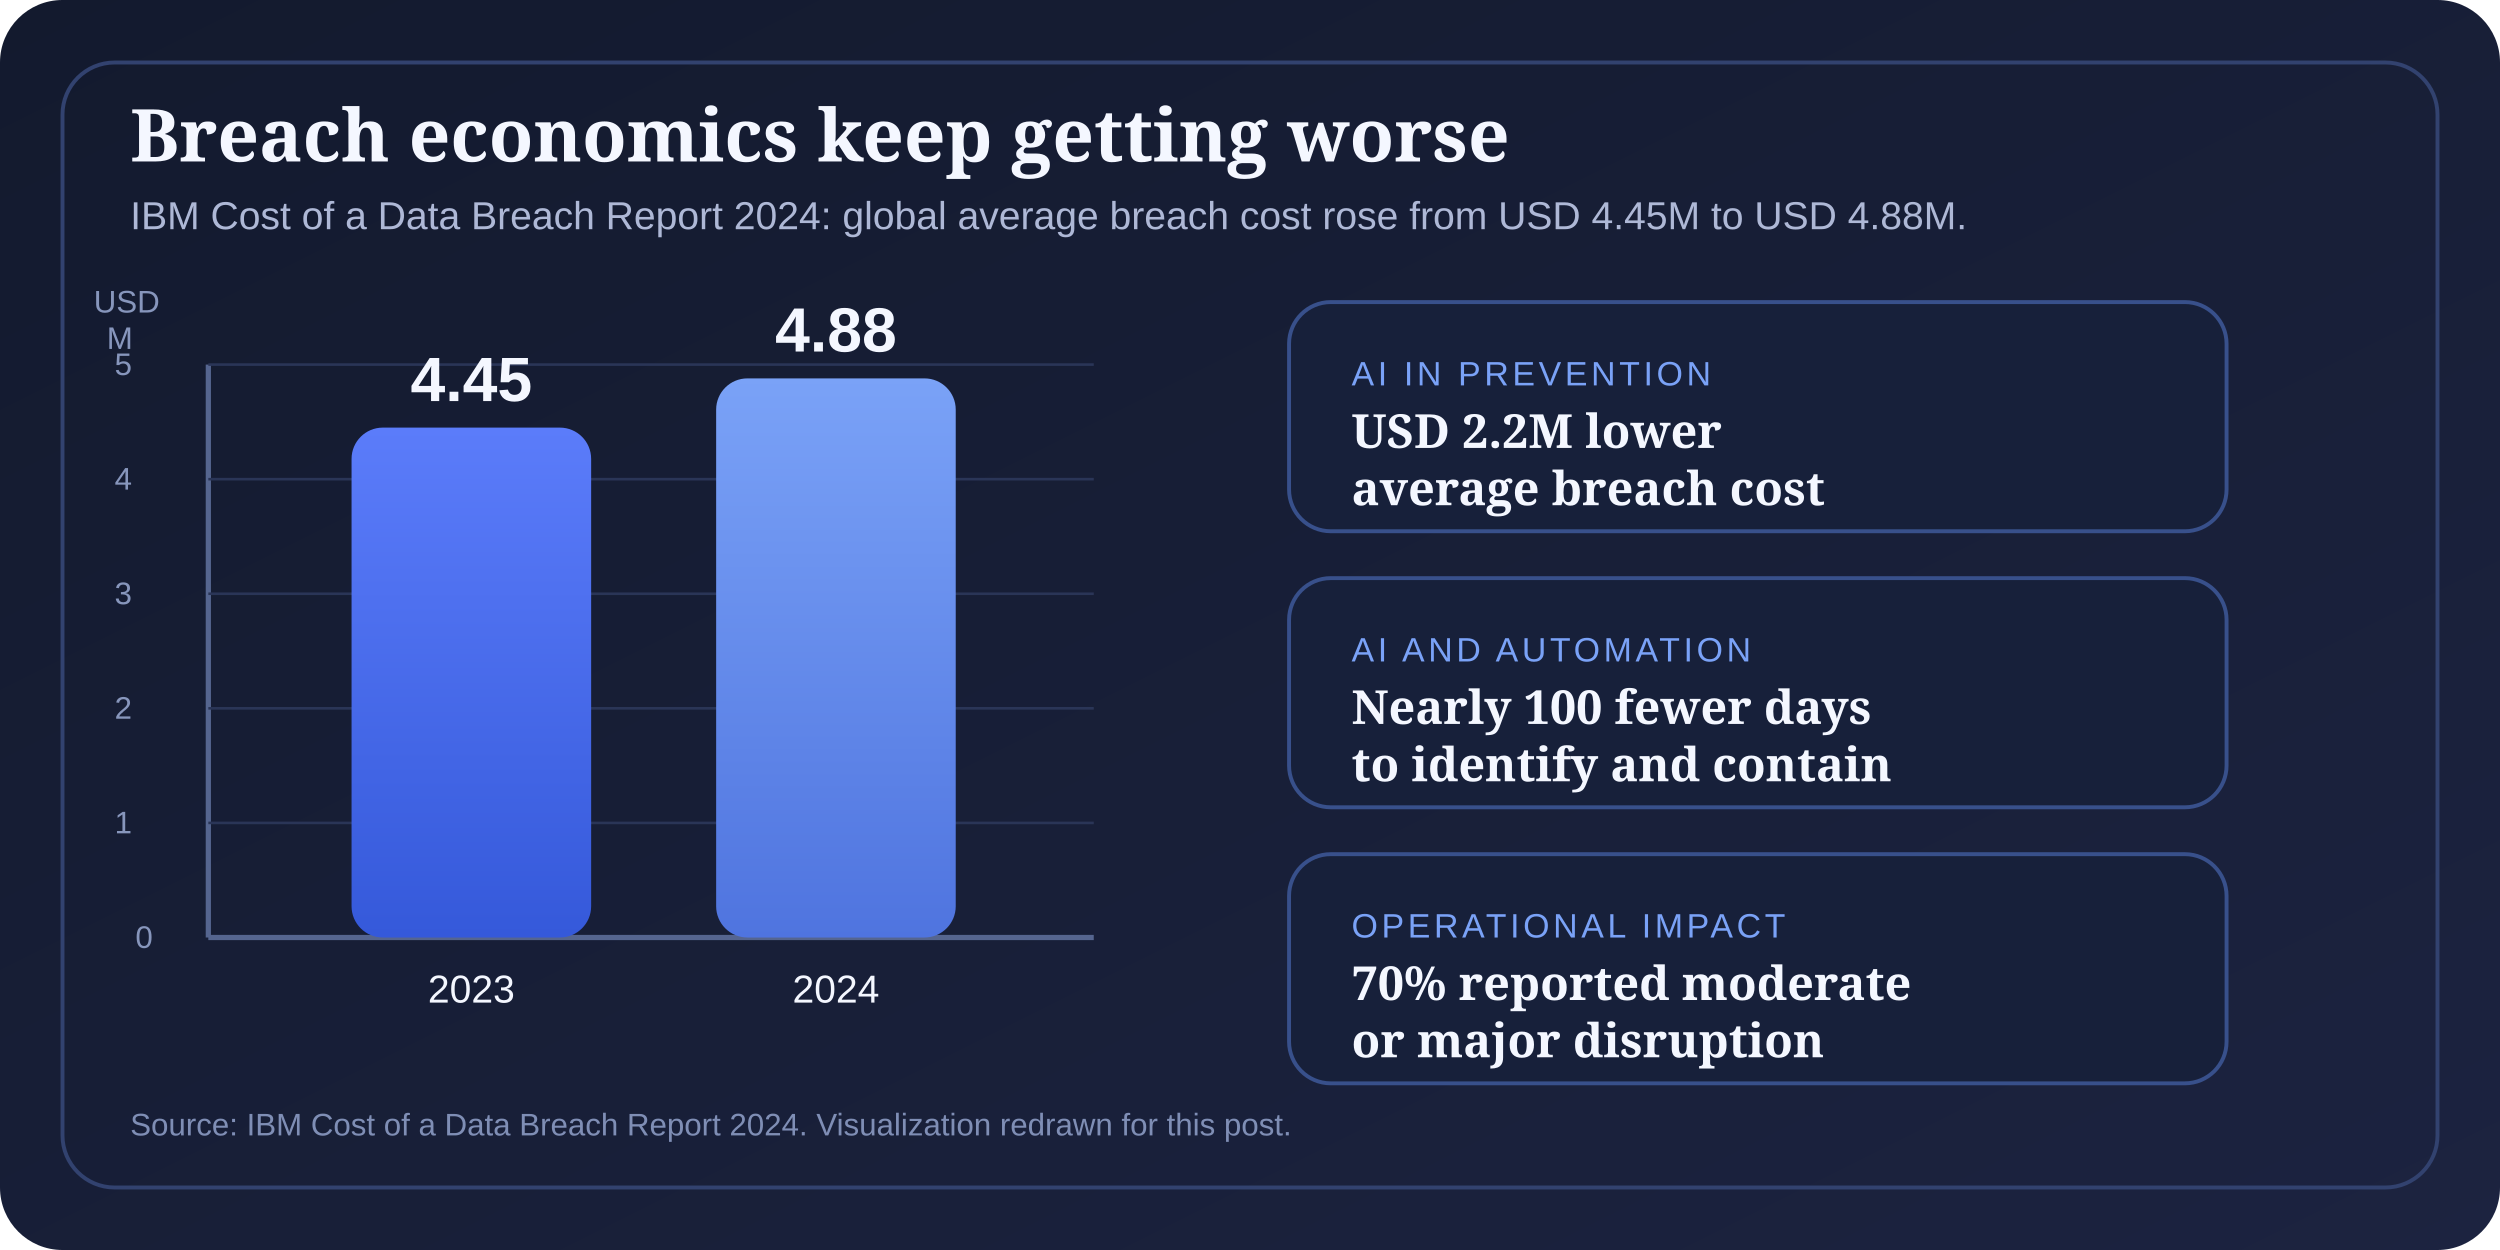
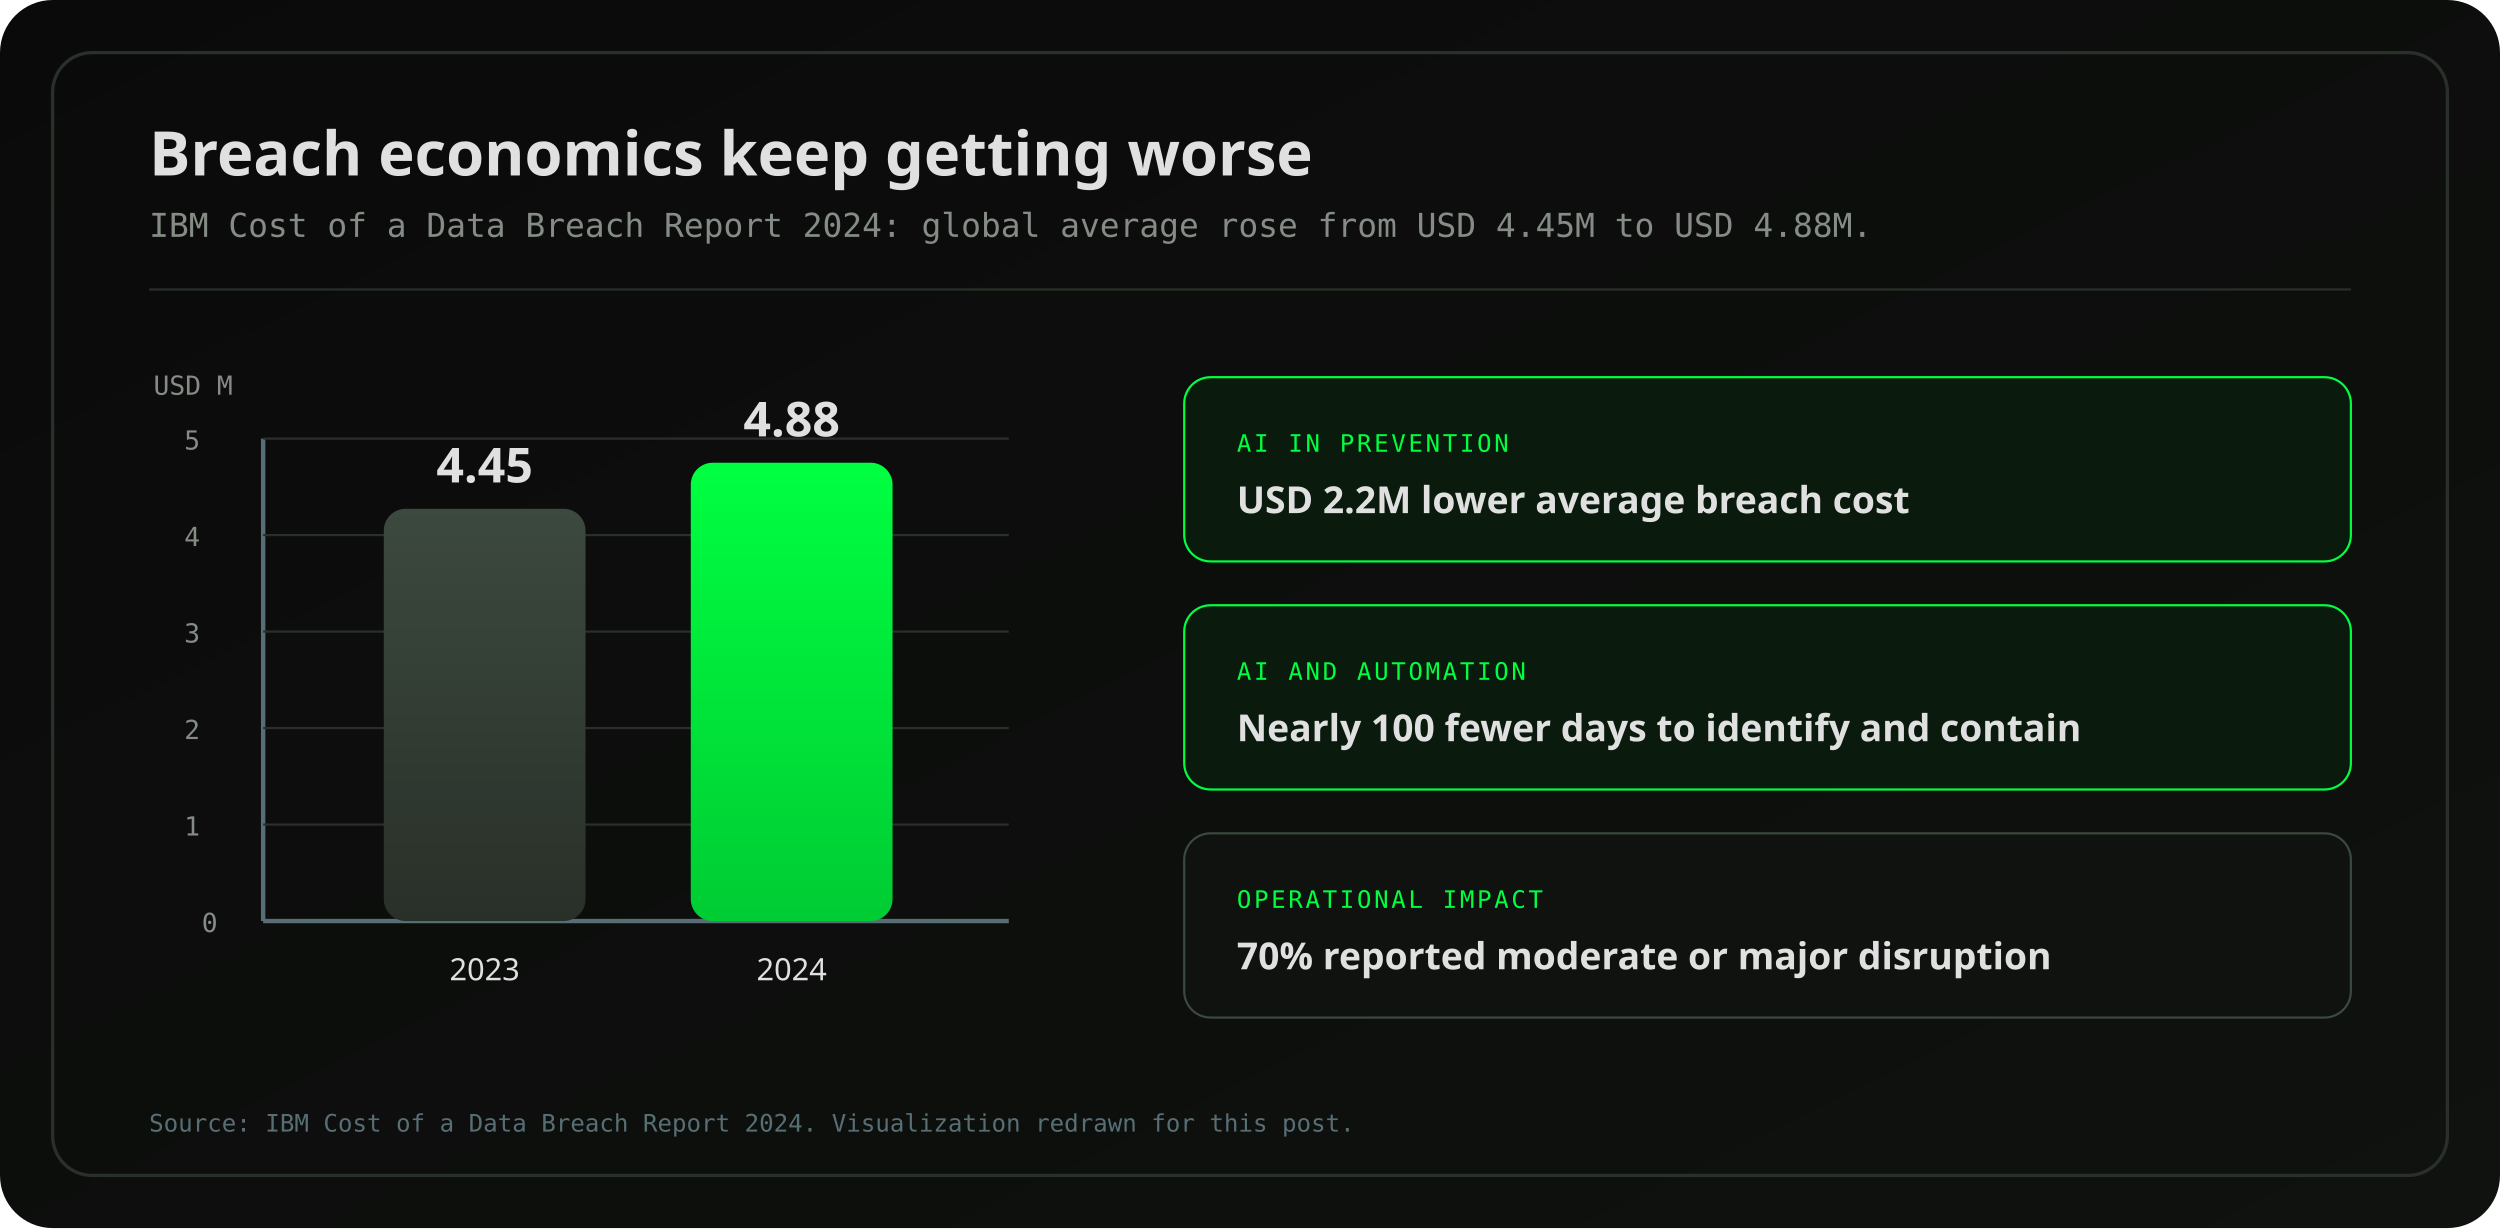
- <svg xmlns="http://www.w3.org/2000/svg" viewBox="0 0 960 480" role="img" aria-labelledby="title desc">
+ <svg xmlns="http://www.w3.org/2000/svg" viewBox="0 0 1140 560" width="1140" height="560" preserveAspectRatio="xMidYMid meet" role="img" aria-labelledby="gtb-title gtb-desc">
  <defs>
-     <linearGradient id="bg" x1="0" x2="1" y1="0" y2="1">
-       <stop offset="0%" stop-color="#131a2e" />
-       <stop offset="100%" stop-color="#1c2340" />
+     <linearGradient id="gtb-bg" x1="0" x2="1" y1="0" y2="1">
+       <stop offset="0%" stop-color="#0a0a0a" />
+       <stop offset="100%" stop-color="#0f120f" />
    </linearGradient>
-     <linearGradient id="barA" x1="0" x2="0" y1="0" y2="1">
-       <stop offset="0%" stop-color="#5b7cfa" />
-       <stop offset="100%" stop-color="#3559da" />
+     <linearGradient id="gtb-barA" x1="0" x2="0" y1="0" y2="1">
+       <stop offset="0%" stop-color="#3c493e" />
+       <stop offset="100%" stop-color="#293029" />
    </linearGradient>
-     <linearGradient id="barB" x1="0" x2="0" y1="0" y2="1">
-       <stop offset="0%" stop-color="#7aa2f7" />
-       <stop offset="100%" stop-color="#4f74df" />
+     <linearGradient id="gtb-barB" x1="0" x2="0" y1="0" y2="1">
+       <stop offset="0%" stop-color="#00ff41" />
+       <stop offset="100%" stop-color="#00cc33" />
    </linearGradient>
  </defs>
-   <rect width="960" height="480" rx="24" fill="url(#bg)" />
-   <rect x="24" y="24" width="912" height="432" rx="20" fill="none" stroke="#32426f" stroke-width="1.5" />
-   <text x="50" y="62" fill="#f4f7ff" font-family="Georgia, serif" font-size="28" font-weight="700">
-     Breach economics keep getting worse
-   </text>
-   <text x="50" y="88" fill="#aeb8d6" font-family="'Segoe UI', Arial, sans-serif" font-size="15">
-     IBM Cost of a Data Breach Report 2024: global average breach cost rose from USD 4.45M to USD 4.88M.
-   </text>
-   <line x1="80" y1="360" x2="420" y2="360" stroke="#55658f" stroke-width="2" />
-   <line x1="80" y1="140" x2="80" y2="360" stroke="#55658f" stroke-width="2" />
-   <g fill="#8796bc" font-family="'Segoe UI', Arial, sans-serif" font-size="12">
-     <text x="52" y="364">0</text>
-     <text x="44" y="320">1</text>
-     <text x="44" y="276">2</text>
-     <text x="44" y="232">3</text>
-     <text x="44" y="188">4</text>
-     <text x="44" y="144">5</text>
-     <text x="36" y="120">USD</text>
-     <text x="41" y="134">M</text>
+   <rect width="1140" height="560" rx="24" fill="url(#gtb-bg)" />
+   <rect x="24" y="24" width="1092" height="512" rx="18" fill="none" stroke="#293029" stroke-width="1.5" />
+   <text x="68" y="80" fill="#e0e0e0" font-family="'Space Grotesk', sans-serif" font-size="28" font-weight="700">Breach economics keep getting worse</text>
+   <text x="68" y="108" fill="#858c85" font-family="'IBM Plex Mono', monospace" font-size="15">IBM Cost of a Data Breach Report 2024: global average rose from USD 4.45M to USD 4.88M.</text>
+   <line x1="68" y1="132" x2="1072" y2="132" stroke="#293029" stroke-width="1" />
+   <line x1="120" y1="420" x2="460" y2="420" stroke="#586e75" stroke-width="2" />
+   <line x1="120" y1="200" x2="120" y2="420" stroke="#586e75" stroke-width="2" />
+   <g fill="#858c85" font-family="'IBM Plex Mono', monospace" font-size="12">
+     <text x="92" y="425">0</text>
+     <text x="84" y="381">1</text>
+     <text x="84" y="337">2</text>
+     <text x="84" y="293">3</text>
+     <text x="84" y="249">4</text>
+     <text x="84" y="205">5</text>
+     <text x="70" y="180">USD M</text>
  </g>
-   <g stroke="#2a3557" stroke-width="1">
-     <line x1="80" y1="316" x2="420" y2="316" />
-     <line x1="80" y1="272" x2="420" y2="272" />
-     <line x1="80" y1="228" x2="420" y2="228" />
-     <line x1="80" y1="184" x2="420" y2="184" />
-     <line x1="80" y1="140" x2="420" y2="140" />
+   <g stroke="#293029" stroke-width="1">
+     <line x1="120" y1="376" x2="460" y2="376" />
+     <line x1="120" y1="332" x2="460" y2="332" />
+     <line x1="120" y1="288" x2="460" y2="288" />
+     <line x1="120" y1="244" x2="460" y2="244" />
+     <line x1="120" y1="200" x2="460" y2="200" />
  </g>
-   <rect x="135" y="164.2" width="92" height="195.8" rx="12" fill="url(#barA)" />
-   <rect x="275" y="145.3" width="92" height="214.7" rx="12" fill="url(#barB)" />
-   <g fill="#f4f7ff" font-family="'Segoe UI', Arial, sans-serif" text-anchor="middle">
-     <text x="181" y="154" font-size="24" font-weight="700">4.45</text>
-     <text x="181" y="385" font-size="15">2023</text>
-     <text x="321" y="135" font-size="24" font-weight="700">4.88</text>
-     <text x="321" y="385" font-size="15">2024</text>
+   <rect x="175" y="232" width="92" height="188" rx="10" fill="url(#gtb-barA)" />
+   <rect x="315" y="211" width="92" height="209" rx="10" fill="url(#gtb-barB)" />
+   <g fill="#e0e0e0" font-family="'Space Grotesk', sans-serif" text-anchor="middle">
+     <text x="221" y="220" font-size="22" font-weight="700">4.45</text>
+     <text x="221" y="447" font-size="14">2023</text>
+     <text x="361" y="199" font-size="22" font-weight="700">4.88</text>
+     <text x="361" y="447" font-size="14">2024</text>
  </g>
-   <g transform="translate(495 116)">
-     <rect width="360" height="88" rx="16" fill="#17203a" stroke="#38508b" stroke-width="1.5" />
-     <text x="24" y="32" fill="#7aa2f7" font-family="'Segoe UI', Arial, sans-serif" font-size="13" letter-spacing="1.4">AI IN PREVENTION</text>
-     <text x="24" y="56" fill="#f4f7ff" font-family="Georgia, serif" font-size="18" font-weight="700">USD 2.2M lower</text>
-     <text x="24" y="78" fill="#f4f7ff" font-family="Georgia, serif" font-size="18" font-weight="700">average breach cost</text>
+   <g transform="translate(540, 172)">
+     <rect width="532" height="84" rx="12" fill="#0a1a0d" stroke="#00ff41" stroke-width="1" />
+     <text x="24" y="34" fill="#00ff41" font-family="'IBM Plex Mono', monospace" font-size="11" letter-spacing="1.2">AI IN PREVENTION</text>
+     <text x="24" y="62" fill="#e0e0e0" font-family="'Space Grotesk', sans-serif" font-size="17" font-weight="700">USD 2.2M lower average breach cost</text>
  </g>
-   <g transform="translate(495 222)">
-     <rect width="360" height="88" rx="16" fill="#17203a" stroke="#38508b" stroke-width="1.5" />
-     <text x="24" y="32" fill="#7aa2f7" font-family="'Segoe UI', Arial, sans-serif" font-size="13" letter-spacing="1.4">AI AND AUTOMATION</text>
-     <text x="24" y="56" fill="#f4f7ff" font-family="Georgia, serif" font-size="18" font-weight="700">Nearly 100 fewer days</text>
-     <text x="24" y="78" fill="#f4f7ff" font-family="Georgia, serif" font-size="18" font-weight="700">to identify and contain</text>
+   <g transform="translate(540, 276)">
+     <rect width="532" height="84" rx="12" fill="#0a1a0d" stroke="#00ff41" stroke-width="1" />
+     <text x="24" y="34" fill="#00ff41" font-family="'IBM Plex Mono', monospace" font-size="11" letter-spacing="1.2">AI AND AUTOMATION</text>
+     <text x="24" y="62" fill="#e0e0e0" font-family="'Space Grotesk', sans-serif" font-size="17" font-weight="700">Nearly 100 fewer days to identify and contain</text>
  </g>
-   <g transform="translate(495 328)">
-     <rect width="360" height="88" rx="16" fill="#17203a" stroke="#38508b" stroke-width="1.5" />
-     <text x="24" y="32" fill="#7aa2f7" font-family="'Segoe UI', Arial, sans-serif" font-size="13" letter-spacing="1.4">OPERATIONAL IMPACT</text>
-     <text x="24" y="56" fill="#f4f7ff" font-family="Georgia, serif" font-size="18" font-weight="700">70% reported moderate</text>
-     <text x="24" y="78" fill="#f4f7ff" font-family="Georgia, serif" font-size="18" font-weight="700">or major disruption</text>
+   <g transform="translate(540, 380)">
+     <rect width="532" height="84" rx="12" fill="#0f120f" stroke="#3c493e" stroke-width="1" />
+     <text x="24" y="34" fill="#00ff41" font-family="'IBM Plex Mono', monospace" font-size="11" letter-spacing="1.2">OPERATIONAL IMPACT</text>
+     <text x="24" y="62" fill="#e0e0e0" font-family="'Space Grotesk', sans-serif" font-size="17" font-weight="700">70% reported moderate or major disruption</text>
  </g>
-   <text x="50" y="436" fill="#7f8eb5" font-family="'Segoe UI', Arial, sans-serif" font-size="12">
-     Source: IBM Cost of a Data Breach Report 2024. Visualization redrawn for this post.
-   </text>
+   <text x="68" y="516" fill="#586e75" font-family="'IBM Plex Mono', monospace" font-size="11">Source: IBM Cost of a Data Breach Report 2024. Visualization redrawn for this post.</text>
</svg>
